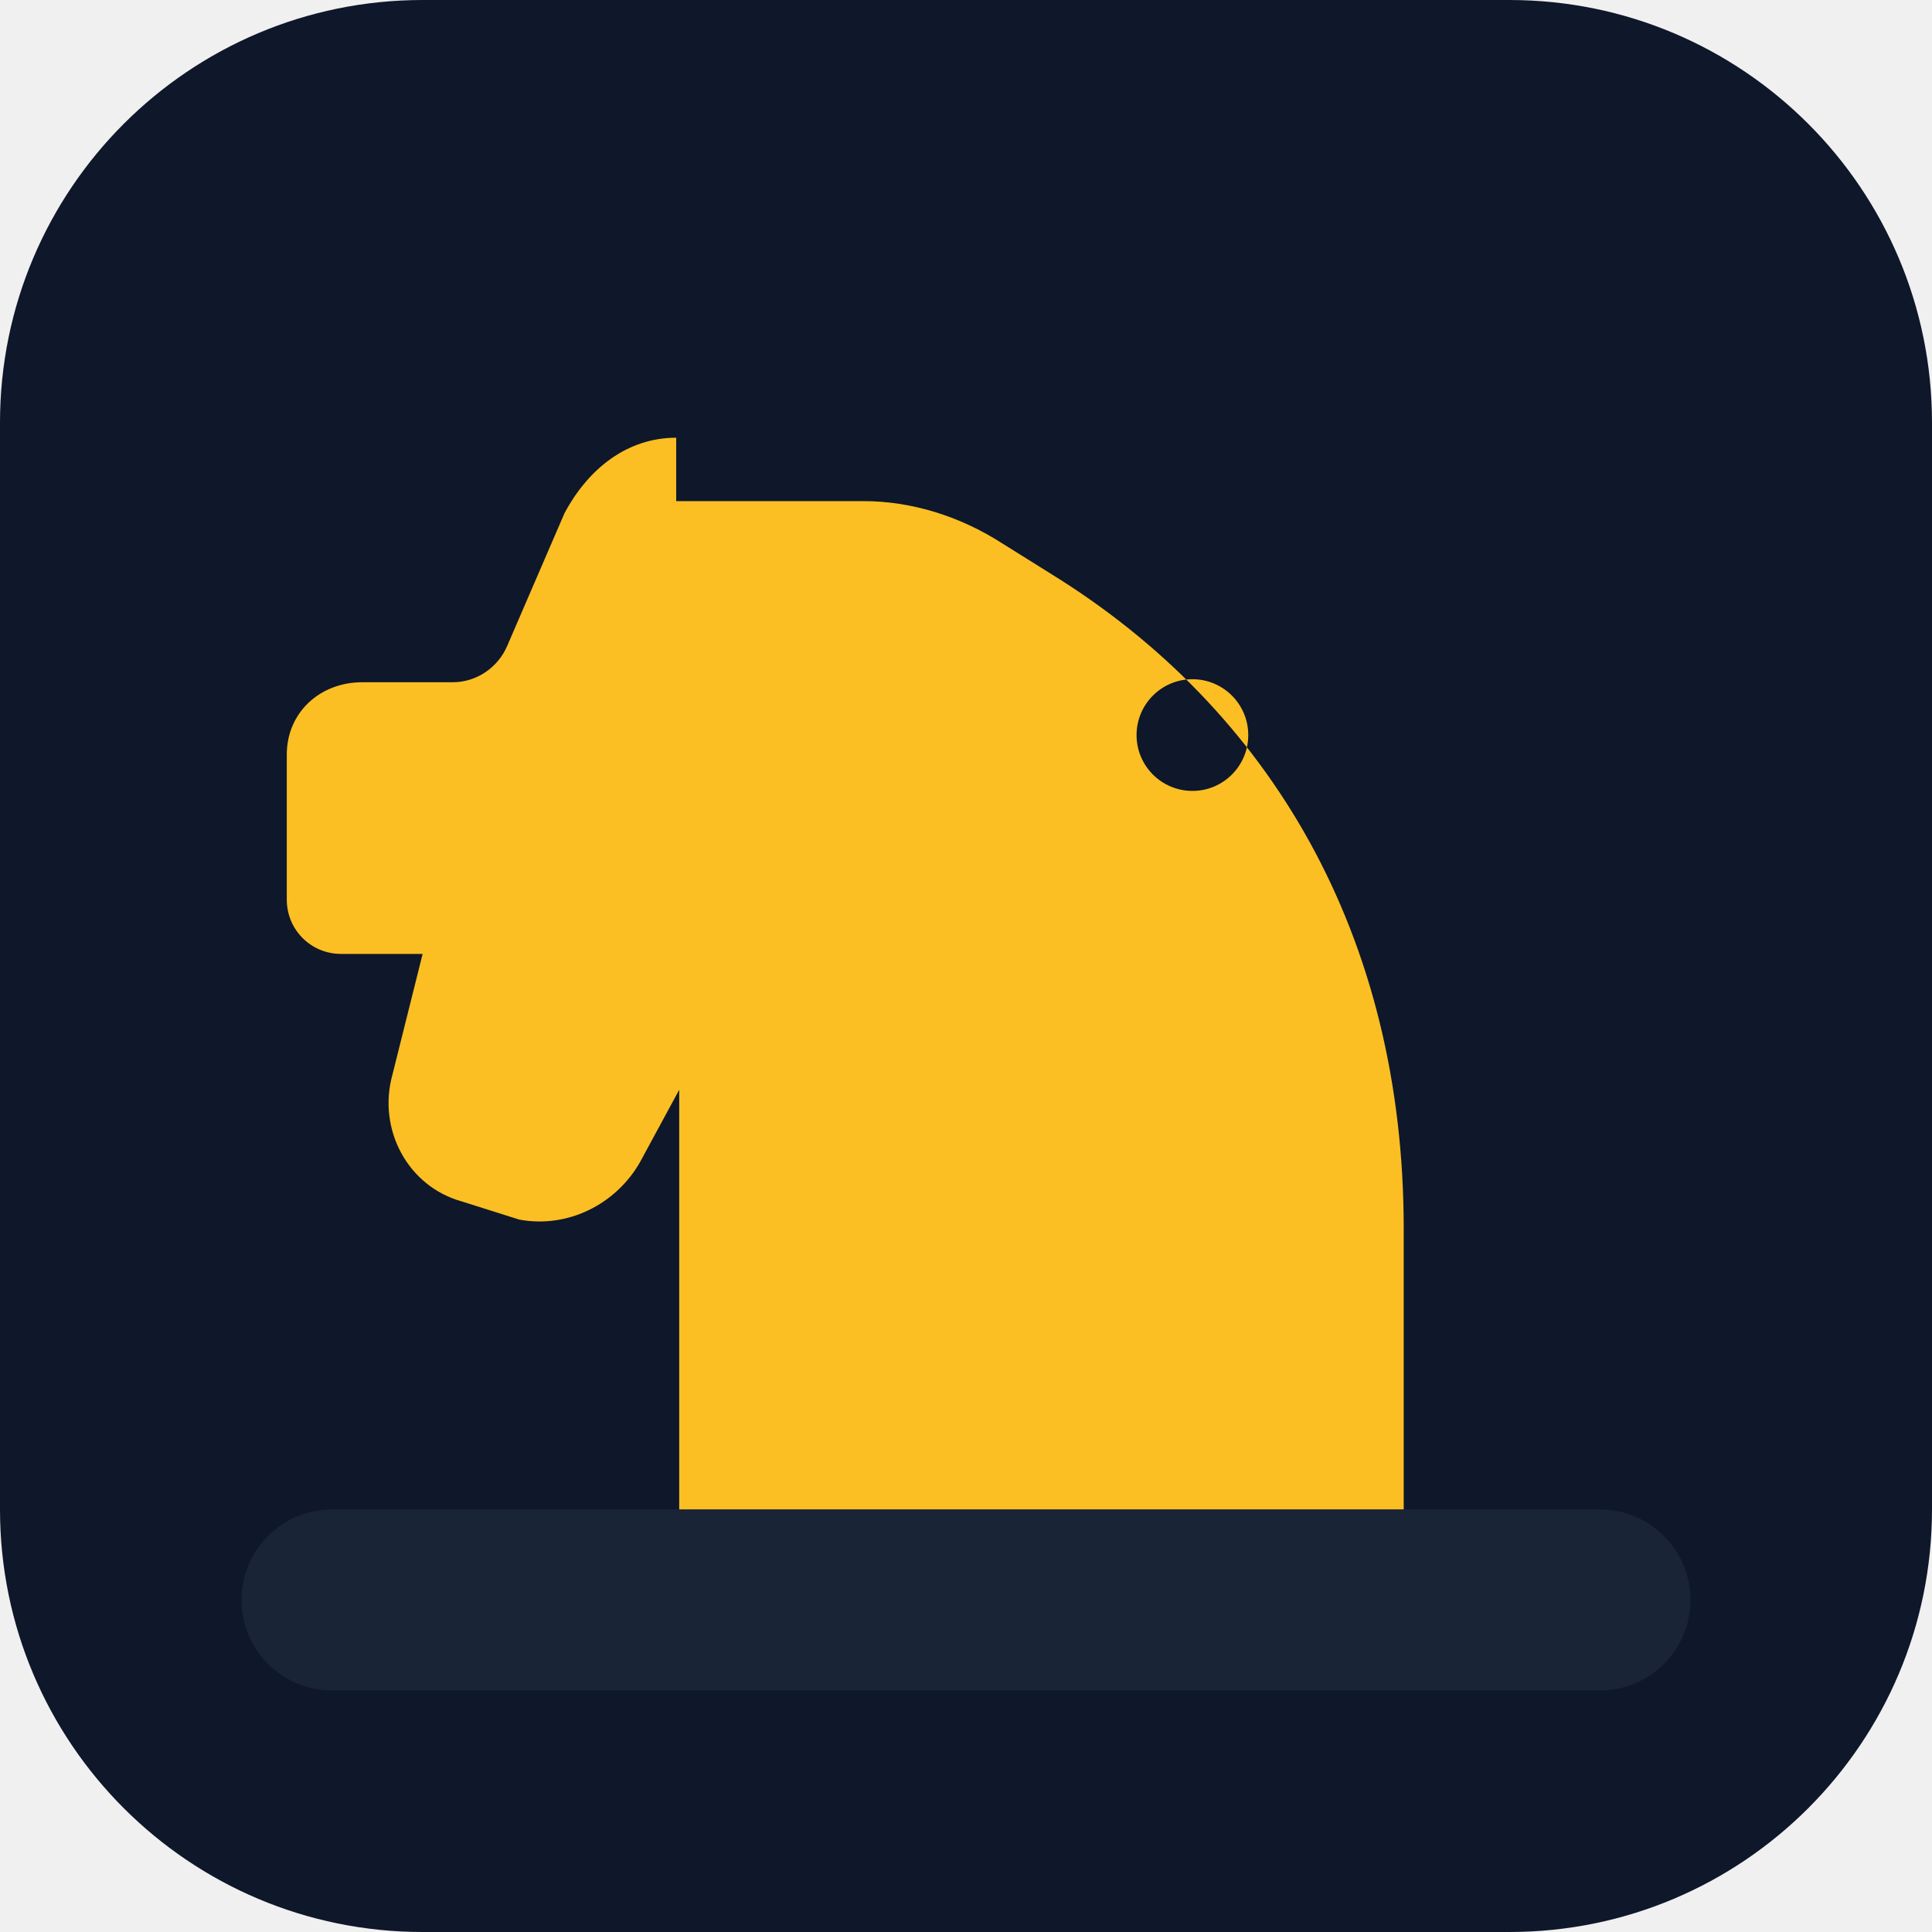
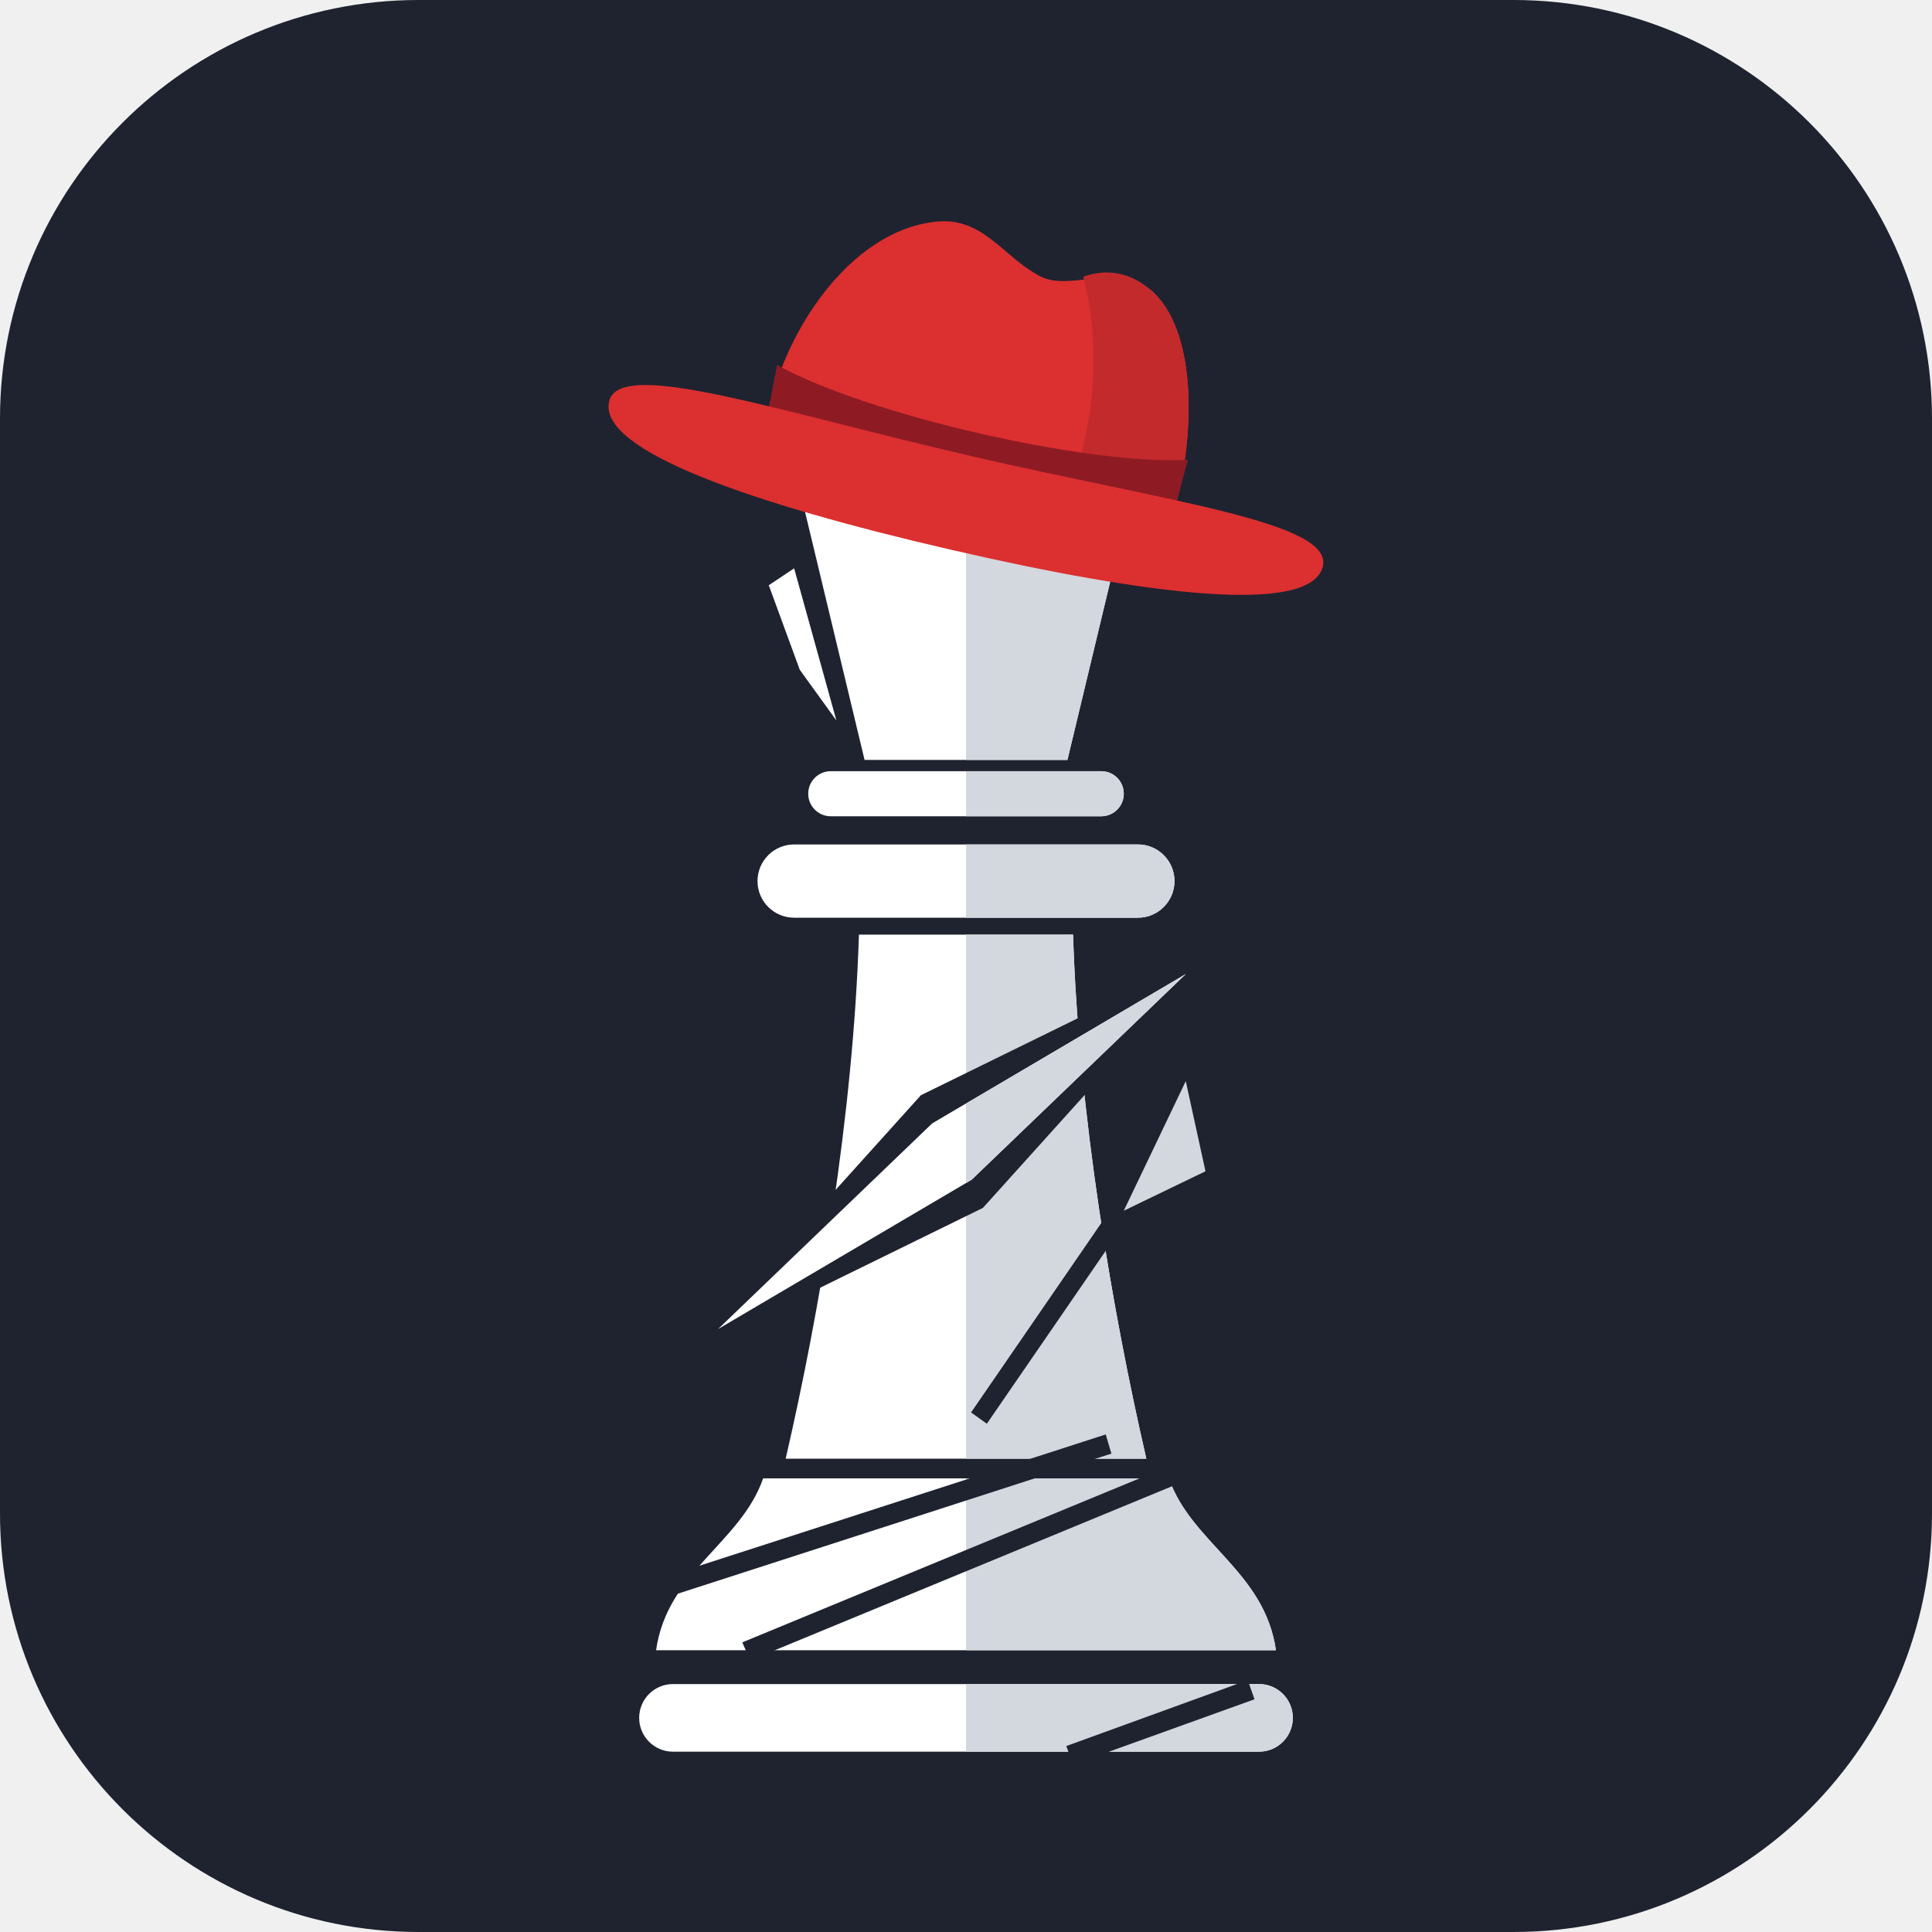
- <svg xmlns="http://www.w3.org/2000/svg" viewBox="0 0 64 64">
-   <rect width="64" height="64" rx="14" fill="#0f172a" />
-   <rect x="8" y="50" width="48" height="6" rx="3" fill="#1e293b" opacity="0.7" />
-   <path d="M22.4 14.5 c -1.6 0 -2.9 1.0 -3.7 2.5 l -1.9 4.4 c -0.3 0.7 -1.0 1.2 -1.8 1.2 H 12 c -1.4 0 -2.5 1.0 -2.5 2.4 v 4.8 c 0 1.0 0.8 1.8 1.8 1.8 H 14 l -1.0 4.0 c -0.5 1.8 0.5 3.7 2.3 4.2 l 1.9 0.6 c 1.6 0.3 3.2 -0.5 4.0 -1.9 l 1.3 -2.4 V 50 h 24 V 40.7 c 0 -9.7 -4.4 -17.2 -11.7 -21.7 l -1.6 -1.0 c -1.4 -0.9 -3.0 -1.4 -4.6 -1.4 H 22.4 z M 39.5 22.5 a 1.8 1.8 0 1 1 0 3.7 a 1.8 1.8 0 0 1 0 -3.7 z" fill="#fbbf24" />
+ <svg xmlns="http://www.w3.org/2000/svg" viewBox="0 0 240 240">
+   <rect width="240" height="240" rx="52" fill="#1f2330" />
+   <g transform="translate(50 16) scale(0.7)">
+     <g fill="#ffffff">
+       <path d="M70 62 H130 L118 112 H82 Z" />
+       <path d="M65 81 L69.5 78 L77 105 L70.5 96 Z" />
+       <rect x="72" y="114" width="56" height="8" rx="4" />
+       <rect x="63" y="127" width="74" height="13" rx="6.5" />
+       <path d="M81 143 H119 C120 175 126 210 132 236 H68 C74 210 80 175 81 143 Z" />
+       <path d="M64 239.5 H136 C140 251 153 256 155 270 H45 C47 256 60 251 64 239.5 Z" />
+       <rect x="42" y="276" width="116" height="12" rx="6" />
+     </g>
+     <g fill="#d3d7de">
+       <path d="M100 62 H130 L118 112 H100 Z" />
+       <path d="M100 114 H124 A4 4 0 0 1 124 122 H100 Z" />
+       <path d="M100 127 H130.5 A6.5 6.5 0 0 1 130.5 140 H100 Z" />
+       <path d="M100 143 H119 C120 175 126 210 132 236 H100 Z" />
+       <path d="M100 239.5 H136 C140 251 153 256 155 270 H100 Z" />
+       <path d="M100 276 H152 A6 6 0 0 1 152 288 H100 Z" />
+       <path d="M139 169 L142.5 185 L128 192 Z" />
+     </g>
+     <g fill="#1f2330">
+       <path d="M144 146 L92 171.5 L51 217 L103 191.5 Z" />
+       <path d="M129 193 L103.7 229.8 L100.9 227.8 L126.2 191 Z" />
+       <path d="M47.5 260.4 L125.8 235.1 L124.8 231.7 L46.5 257 Z" />
+       <path d="M61.7 271.8 L139.7 239.6 L138.3 236.4 L60.3 268.6 Z" />
+       <path d="M119 290.3 L151.2 278.7 L150 275.3 L117.8 287 Z" />
+     </g>
+     <path d="M139 150 L94 176.5 L56 213 L101 186.5 Z" fill="#ffffff" />
+     <path d="M139 150 L100 173 L100 187.1 L101 186.5 Z" fill="#d3d7de" />
+     <g transform="rotate(13 100 63)">
+       <path d="M63 61 C62 44 70 24 84 19 C92 16 97 22 104 24 C110 26 116 19 124 22 C134 27 138 46 137 61 Z" fill="#dc2f30" />
+       <path d="M112 22.5 C116 20 120 20 124 22 C134 27 138 46 137 61 L118 61 C120 48 118 34 112 22.5 Z" fill="#c32a2c" />
+       <path d="M62.6 50 C80 55 120 55 137.4 50 L137 62 C120 67 80 67 63 62 Z" fill="#8e1b24" />
+       <path d="M35 63 C35 55 64 58 100 58 C136 58 165 55 165 63 C165 72 136 75 100 75 C64 75 35 72 35 63 Z" fill="#dc2f30" />
+     </g>
+   </g>
</svg>
